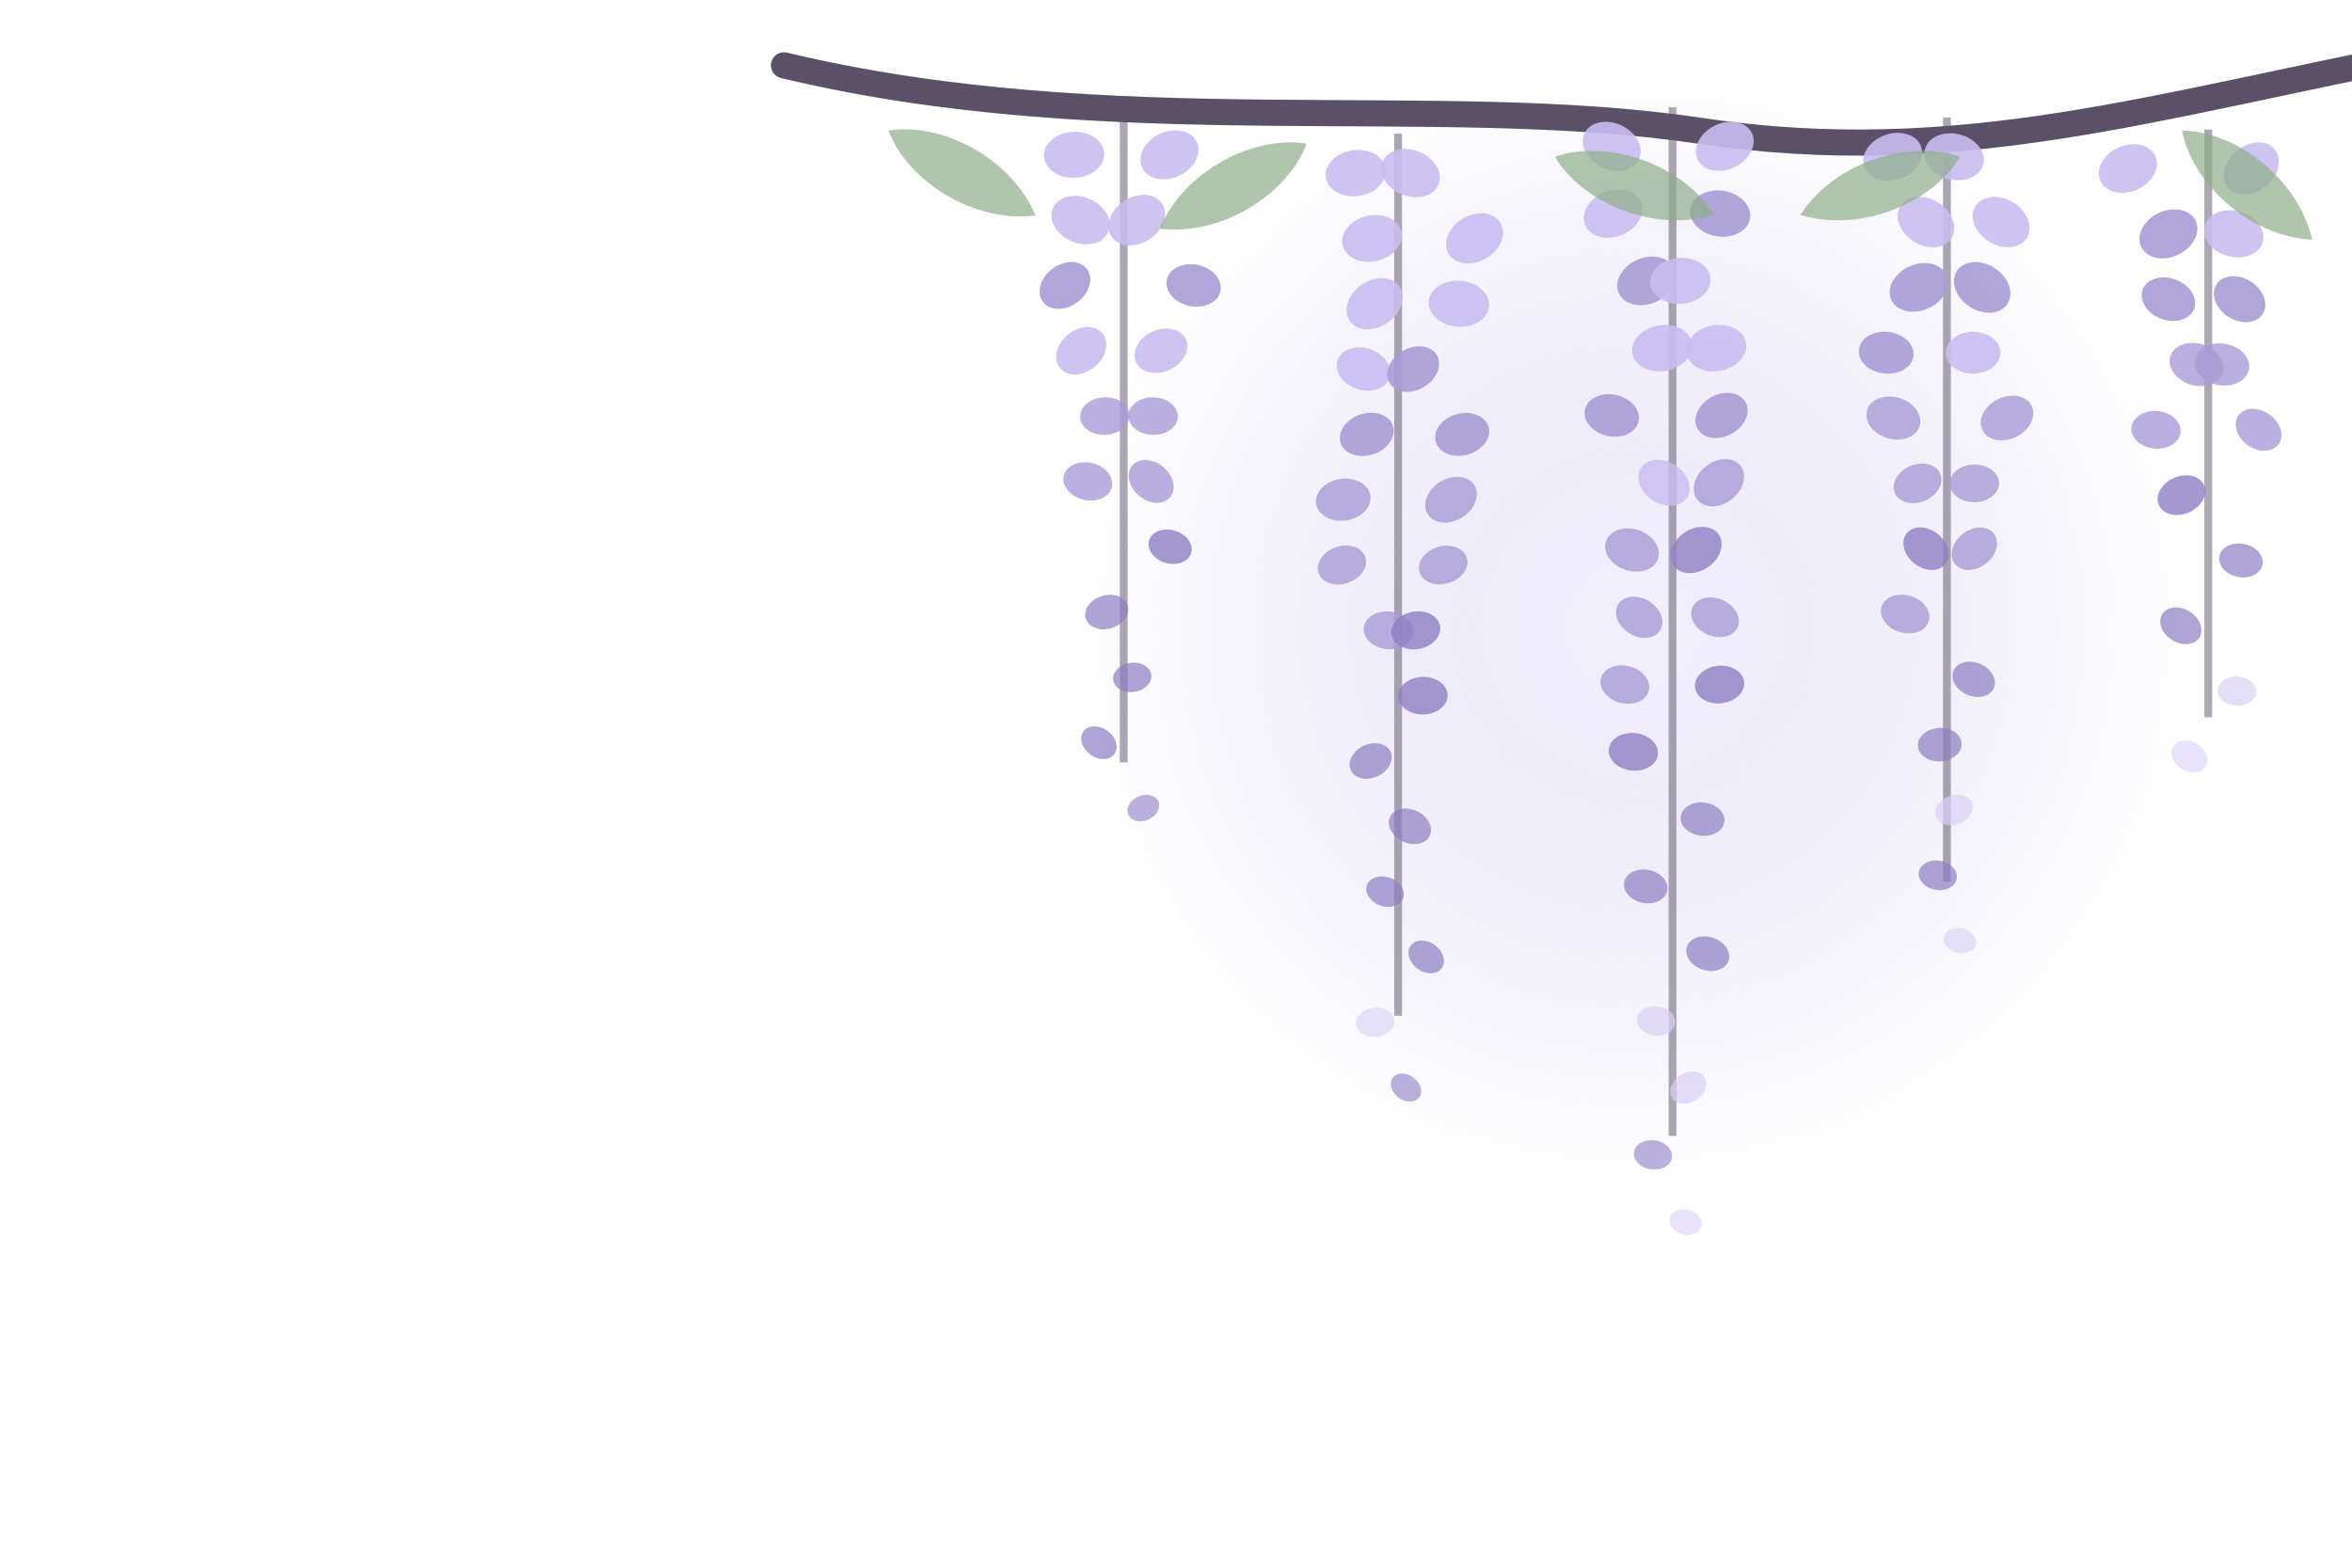
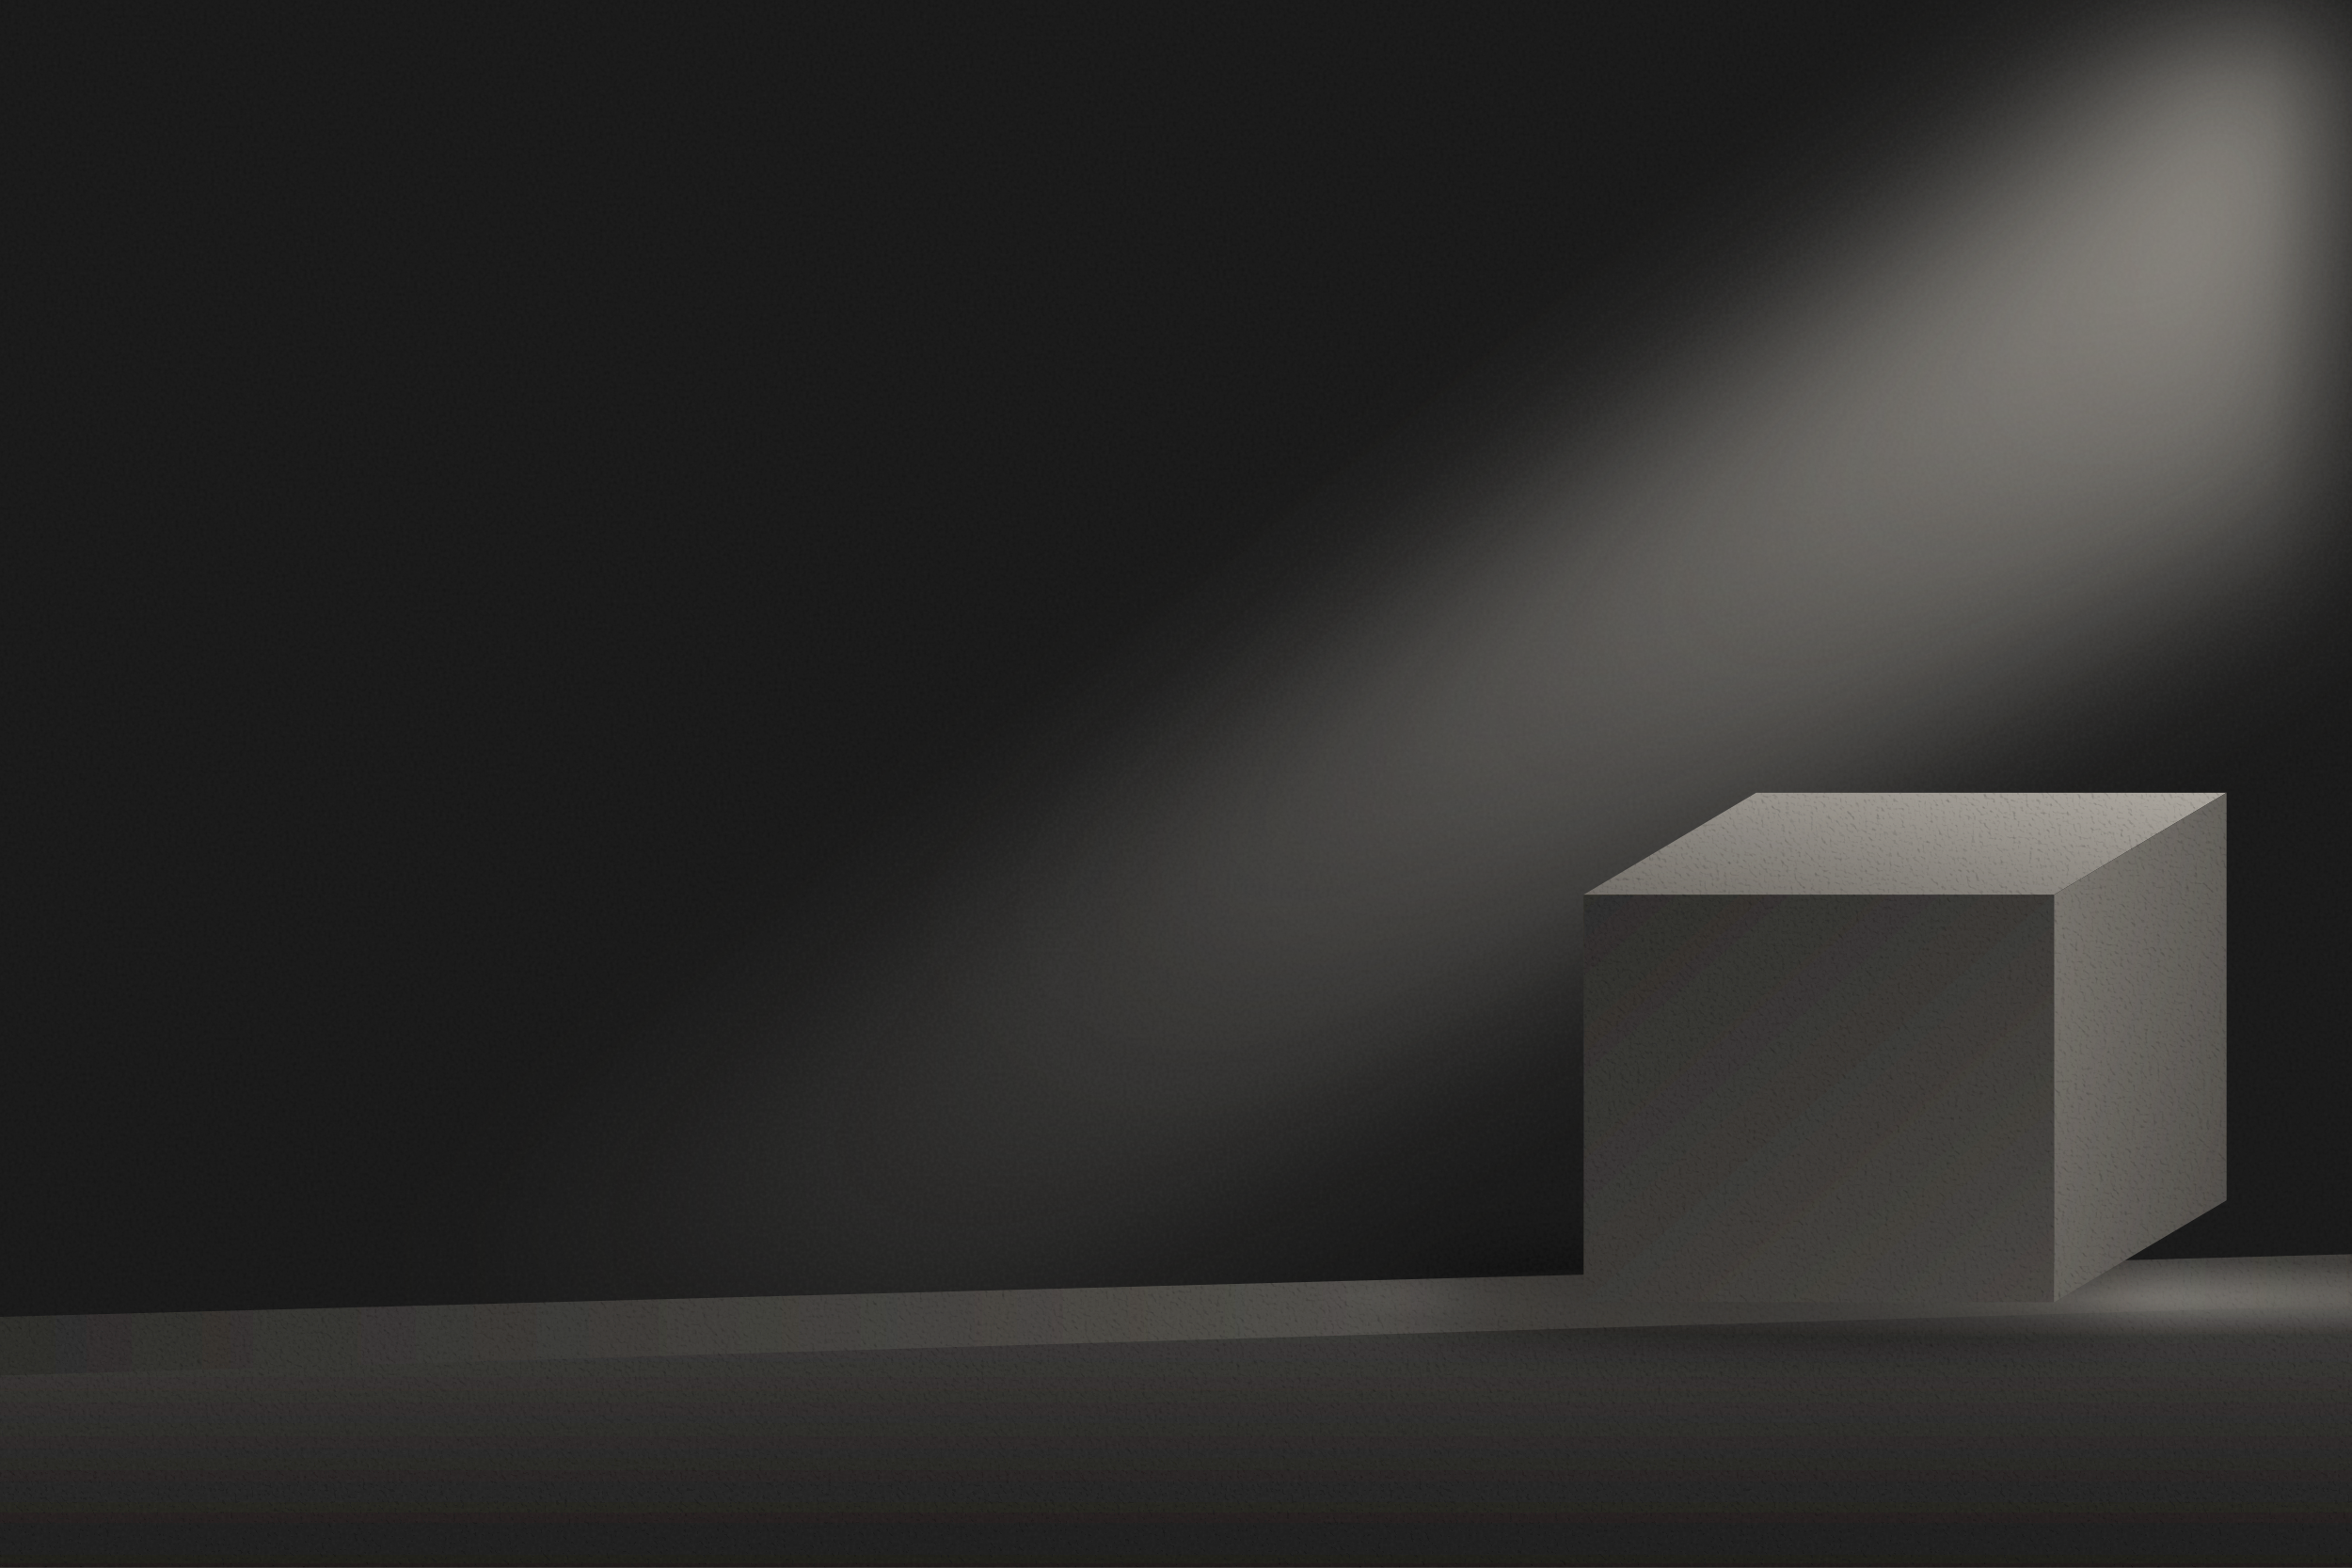
- <svg xmlns="http://www.w3.org/2000/svg" xmlns:xlink="http://www.w3.org/1999/xlink" viewBox="0 0 360 240" fill="none">
+ <svg xmlns="http://www.w3.org/2000/svg" width="600" height="400" viewBox="0 0 600 400">
  <defs>
-     <radialGradient id="mond" cx="0.5" cy="0.5" r="0.5">
-       <stop offset="0" stop-color="#E6E0FF" stop-opacity="0.5" />
-       <stop offset="1" stop-color="#A99BD6" stop-opacity="0" />
+     <filter id="stein" x="-5%" y="-5%" width="110%" height="110%">
+       <feTurbulence type="fractalNoise" baseFrequency="0.95" numOctaves="4" seed="4" result="rau" />
+       <feDiffuseLighting in="rau" surfaceScale="1.3" diffuseConstant="1.2" lighting-color="#fff" result="licht">
+         <feDistantLight azimuth="315" elevation="60" />
+       </feDiffuseLighting>
+       <feComposite in="SourceGraphic" in2="licht" operator="arithmetic" k1="1" k2="0" k3="0" k4="0" />
+     </filter>
+     <filter id="weich" x="-30%" y="-30%" width="160%" height="160%">
+       <feGaussianBlur stdDeviation="22" />
+     </filter>
+     <filter id="schatten" x="-30%" y="-100%" width="160%" height="300%">
+       <feGaussianBlur stdDeviation="9" />
+     </filter>
+     <filter id="korn">
+       <feTurbulence type="fractalNoise" baseFrequency="1.1" numOctaves="2" seed="9" />
+       <feColorMatrix values="0 0 0 0 1  0 0 0 0 1  0 0 0 0 1  0 0 0 0.045 0" />
+     </filter>
+     <radialGradient id="kugel" cx="0.62" cy="0.36" r="0.75" fx="0.7" fy="0.28">
+       <stop offset="0" stop-color="#C4BFB7" />
+       <stop offset="0.3" stop-color="#7E7A73" />
+       <stop offset="0.7" stop-color="#34322F" />
+       <stop offset="1" stop-color="#121211" />
    </radialGradient>
-     <ellipse id="tropfen" rx="4.2" ry="3.2" />
+     <linearGradient id="strahl" x1="1" y1="0" x2="0" y2="1">
+       <stop offset="0" stop-color="#EDE6DA" stop-opacity="0.55" />
+       <stop offset="0.55" stop-color="#EDE6DA" stop-opacity="0.22" />
+       <stop offset="1" stop-color="#EDE6DA" stop-opacity="0" />
+     </linearGradient>
+     <linearGradient id="kante-oben" x1="0" y1="0" x2="1" y2="0">
+       <stop offset="0" stop-color="#2A2927" />
+       <stop offset="0.7" stop-color="#55524D" />
+       <stop offset="1" stop-color="#3B3936" />
+     </linearGradient>
+     <linearGradient id="kante-vorn" x1="0" y1="0" x2="0" y2="1">
+       <stop offset="0" stop-color="#3A3836" />
+       <stop offset="1" stop-color="#1A1918" />
+     </linearGradient>
+     <radialGradient id="pfuetze" cx="0.5" cy="0.5" r="0.5">
+       <stop offset="0" stop-color="#EDE6DA" stop-opacity="0.35" />
+       <stop offset="1" stop-color="#EDE6DA" stop-opacity="0" />
+     </radialGradient>
+     <linearGradient id="block-oben" x1="0" y1="1" x2="1" y2="0">
+       <stop offset="0" stop-color="#6E6A64" />
+       <stop offset="1" stop-color="#ABA69E" />
+     </linearGradient>
+     <linearGradient id="block-vorn" x1="0" y1="0" x2="1" y2="1">
+       <stop offset="0" stop-color="#2B2A28" />
+       <stop offset="1" stop-color="#46433F" />
+     </linearGradient>
+     <linearGradient id="block-seite" x1="0" y1="0" x2="1" y2="1">
+       <stop offset="0" stop-color="#7A766F" />
+       <stop offset="1" stop-color="#4A4743" />
+     </linearGradient>
  </defs>
-   <circle cx="250" cy="96" r="86" fill="url(#mond)" />
-   <path d="M120 10C170 22 220 14 260 20C300 26 330 16 372 8" stroke="#5B5068" stroke-width="4" stroke-linecap="round" />
-   <path d="M172 17.714V116.7" stroke="#5B5068" stroke-opacity=".5" stroke-width="1.2" />
-   <use href="#tropfen" xlink:href="#tropfen" fill="#C9BDF0" fill-opacity="0.9" transform="translate(164.4 23.7) rotate(-2.7) scale(1.1)" />
-   <use href="#tropfen" xlink:href="#tropfen" fill="#C9BDF0" fill-opacity="0.9" transform="translate(179 23.7) rotate(-25.2) scale(1.1)" />
-   <use href="#tropfen" xlink:href="#tropfen" fill="#C9BDF0" fill-opacity="0.9" transform="translate(165.4 33.7) rotate(23.4) scale(1.1)" />
-   <use href="#tropfen" xlink:href="#tropfen" fill="#C9BDF0" fill-opacity="0.9" transform="translate(174 33.7) rotate(-32.7) scale(1.1)" />
-   <use href="#tropfen" xlink:href="#tropfen" fill="#A99BD6" fill-opacity="0.9" transform="translate(163 43.7) rotate(-36.6) scale(1)" />
-   <use href="#tropfen" xlink:href="#tropfen" fill="#A99BD6" fill-opacity="0.9" transform="translate(182.7 43.7) rotate(12.3) scale(1)" />
-   <use href="#tropfen" xlink:href="#tropfen" fill="#C9BDF0" fill-opacity="0.9" transform="translate(165.5 53.7) rotate(-38.8) scale(1)" />
-   <use href="#tropfen" xlink:href="#tropfen" fill="#C9BDF0" fill-opacity="0.9" transform="translate(177.7 53.7) rotate(-24.8) scale(1)" />
-   <use href="#tropfen" xlink:href="#tropfen" fill="#A99BD6" fill-opacity="0.8" transform="translate(169.1 63.7) rotate(-2.9) scale(0.9)" />
-   <use href="#tropfen" xlink:href="#tropfen" fill="#A99BD6" fill-opacity="0.8" transform="translate(176.5 63.7) rotate(1.5) scale(0.9)" />
-   <use href="#tropfen" xlink:href="#tropfen" fill="#A99BD6" fill-opacity="0.8" transform="translate(166.5 73.7) rotate(13) scale(0.9)" />
-   <use href="#tropfen" xlink:href="#tropfen" fill="#A99BD6" fill-opacity="0.8" transform="translate(176.2 73.7) rotate(39.8) scale(0.9)" />
-   <use href="#tropfen" xlink:href="#tropfen" fill="#8E7EC4" fill-opacity="0.8" transform="translate(179.1 83.7) rotate(16.6) scale(0.8)" />
-   <use href="#tropfen" xlink:href="#tropfen" fill="#8E7EC4" fill-opacity="0.7" transform="translate(169.4 93.7) rotate(-16.9) scale(0.8)" />
-   <use href="#tropfen" xlink:href="#tropfen" fill="#8E7EC4" fill-opacity="0.7" transform="translate(173.3 103.7) rotate(-8) scale(0.7)" />
-   <use href="#tropfen" xlink:href="#tropfen" fill="#8E7EC4" fill-opacity="0.7" transform="translate(168.2 113.7) rotate(36.6) scale(0.7)" />
-   <use href="#tropfen" xlink:href="#tropfen" fill="#8E7EC4" fill-opacity="0.6" transform="translate(175 123.7) rotate(-23.2) scale(0.6)" />
-   <path d="M214 20.462V155.5" stroke="#5B5068" stroke-opacity=".5" stroke-width="1.2" />
-   <use href="#tropfen" xlink:href="#tropfen" fill="#C9BDF0" fill-opacity="0.9" transform="translate(207.5 26.5) rotate(-8.2) scale(1.1)" />
-   <use href="#tropfen" xlink:href="#tropfen" fill="#C9BDF0" fill-opacity="0.9" transform="translate(215.9 26.5) rotate(22.3) scale(1.1)" />
-   <use href="#tropfen" xlink:href="#tropfen" fill="#C9BDF0" fill-opacity="0.9" transform="translate(210 36.5) rotate(-13.4) scale(1.1)" />
-   <use href="#tropfen" xlink:href="#tropfen" fill="#C9BDF0" fill-opacity="0.9" transform="translate(225.7 36.5) rotate(-30.6) scale(1.1)" />
-   <use href="#tropfen" xlink:href="#tropfen" fill="#C9BDF0" fill-opacity="0.9" transform="translate(210.4 46.5) rotate(-35.2) scale(1.1)" />
-   <use href="#tropfen" xlink:href="#tropfen" fill="#C9BDF0" fill-opacity="0.9" transform="translate(223.3 46.5) rotate(4.7) scale(1.1)" />
-   <use href="#tropfen" xlink:href="#tropfen" fill="#C9BDF0" fill-opacity="0.9" transform="translate(208.7 56.5) rotate(18.6) scale(1)" />
-   <use href="#tropfen" xlink:href="#tropfen" fill="#A99BD6" fill-opacity="0.9" transform="translate(216.3 56.5) rotate(-30.7) scale(1)" />
-   <use href="#tropfen" xlink:href="#tropfen" fill="#A99BD6" fill-opacity="0.9" transform="translate(209.2 66.5) rotate(-18.4) scale(1)" />
-   <use href="#tropfen" xlink:href="#tropfen" fill="#A99BD6" fill-opacity="0.9" transform="translate(223.8 66.5) rotate(-15.7) scale(1)" />
-   <use href="#tropfen" xlink:href="#tropfen" fill="#A99BD6" fill-opacity="0.8" transform="translate(205.6 76.5) rotate(-8.5) scale(1)" />
-   <use href="#tropfen" xlink:href="#tropfen" fill="#A99BD6" fill-opacity="0.8" transform="translate(222.1 76.5) rotate(-32) scale(1)" />
-   <use href="#tropfen" xlink:href="#tropfen" fill="#A99BD6" fill-opacity="0.8" transform="translate(205.4 86.5) rotate(-19.3) scale(0.9)" />
-   <use href="#tropfen" xlink:href="#tropfen" fill="#A99BD6" fill-opacity="0.8" transform="translate(220.9 86.5) rotate(-16.3) scale(0.9)" />
-   <use href="#tropfen" xlink:href="#tropfen" fill="#A99BD6" fill-opacity="0.8" transform="translate(212.5 96.5) rotate(6.6) scale(0.9)" />
-   <use href="#tropfen" xlink:href="#tropfen" fill="#8E7EC4" fill-opacity="0.8" transform="translate(216.7 96.5) rotate(-10.3) scale(0.9)" />
-   <use href="#tropfen" xlink:href="#tropfen" fill="#8E7EC4" fill-opacity="0.8" transform="translate(217.8 106.5) rotate(-1.3) scale(0.9)" />
-   <use href="#tropfen" xlink:href="#tropfen" fill="#8E7EC4" fill-opacity="0.7" transform="translate(209.8 116.5) rotate(-25.4) scale(0.8)" />
-   <use href="#tropfen" xlink:href="#tropfen" fill="#8E7EC4" fill-opacity="0.7" transform="translate(215.8 126.5) rotate(25.4) scale(0.8)" />
-   <use href="#tropfen" xlink:href="#tropfen" fill="#8E7EC4" fill-opacity="0.7" transform="translate(212 136.5) rotate(19.2) scale(0.7)" />
-   <use href="#tropfen" xlink:href="#tropfen" fill="#8E7EC4" fill-opacity="0.7" transform="translate(218.3 146.5) rotate(36) scale(0.7)" />
-   <use href="#tropfen" xlink:href="#tropfen" fill="#D9D0F7" fill-opacity="0.6" transform="translate(210.5 156.5) rotate(-6.3) scale(0.7)" />
-   <use href="#tropfen" xlink:href="#tropfen" fill="#8E7EC4" fill-opacity="0.6" transform="translate(215.2 166.5) rotate(37) scale(0.6)" />
-   <path d="M256 16.43V173.9" stroke="#5B5068" stroke-opacity=".5" stroke-width="1.2" />
-   <use href="#tropfen" xlink:href="#tropfen" fill="#C9BDF0" fill-opacity="0.9" transform="translate(246.7 22.4) rotate(25.9) scale(1.1)" />
-   <use href="#tropfen" xlink:href="#tropfen" fill="#C9BDF0" fill-opacity="0.9" transform="translate(264 22.4) rotate(-26) scale(1.1)" />
-   <use href="#tropfen" xlink:href="#tropfen" fill="#C9BDF0" fill-opacity="0.9" transform="translate(246.9 32.7) rotate(-21.7) scale(1.1)" />
-   <use href="#tropfen" xlink:href="#tropfen" fill="#A99BD6" fill-opacity="0.9" transform="translate(263.3 32.7) rotate(9.1) scale(1.1)" />
-   <use href="#tropfen" xlink:href="#tropfen" fill="#A99BD6" fill-opacity="0.9" transform="translate(252 43) rotate(-23.7) scale(1.1)" />
-   <use href="#tropfen" xlink:href="#tropfen" fill="#C9BDF0" fill-opacity="0.9" transform="translate(257.2 43) rotate(-4.3) scale(1.1)" />
-   <use href="#tropfen" xlink:href="#tropfen" fill="#C9BDF0" fill-opacity="0.9" transform="translate(254.4 53.3) rotate(-10.5) scale(1.1)" />
-   <use href="#tropfen" xlink:href="#tropfen" fill="#C9BDF0" fill-opacity="0.9" transform="translate(262.7 53.3) rotate(-11) scale(1.1)" />
-   <use href="#tropfen" xlink:href="#tropfen" fill="#A99BD6" fill-opacity="0.9" transform="translate(246.7 63.6) rotate(12.6) scale(1)" />
-   <use href="#tropfen" xlink:href="#tropfen" fill="#A99BD6" fill-opacity="0.9" transform="translate(263.5 63.6) rotate(-28.8) scale(1)" />
-   <use href="#tropfen" xlink:href="#tropfen" fill="#C9BDF0" fill-opacity="0.8" transform="translate(254.7 73.9) rotate(32.8) scale(1)" />
-   <use href="#tropfen" xlink:href="#tropfen" fill="#A99BD6" fill-opacity="0.8" transform="translate(263.1 73.9) rotate(-38.3) scale(1)" />
-   <use href="#tropfen" xlink:href="#tropfen" fill="#A99BD6" fill-opacity="0.8" transform="translate(249.8 84.2) rotate(18.4) scale(1)" />
-   <use href="#tropfen" xlink:href="#tropfen" fill="#8E7EC4" fill-opacity="0.8" transform="translate(259.6 84.2) rotate(-34) scale(1)" />
-   <use href="#tropfen" xlink:href="#tropfen" fill="#A99BD6" fill-opacity="0.8" transform="translate(250.9 94.5) rotate(32) scale(0.9)" />
-   <use href="#tropfen" xlink:href="#tropfen" fill="#A99BD6" fill-opacity="0.8" transform="translate(262.5 94.5) rotate(23.5) scale(0.9)" />
-   <use href="#tropfen" xlink:href="#tropfen" fill="#A99BD6" fill-opacity="0.8" transform="translate(248.7 104.8) rotate(14.8) scale(0.9)" />
-   <use href="#tropfen" xlink:href="#tropfen" fill="#8E7EC4" fill-opacity="0.8" transform="translate(263.2 104.8) rotate(-6.6) scale(0.9)" />
-   <use href="#tropfen" xlink:href="#tropfen" fill="#8E7EC4" fill-opacity="0.8" transform="translate(250 115.1) rotate(5.8) scale(0.9)" />
-   <use href="#tropfen" xlink:href="#tropfen" fill="#8E7EC4" fill-opacity="0.7" transform="translate(260.6 125.4) rotate(6.6) scale(0.8)" />
-   <use href="#tropfen" xlink:href="#tropfen" fill="#8E7EC4" fill-opacity="0.7" transform="translate(251.9 135.7) rotate(11.2) scale(0.8)" />
-   <use href="#tropfen" xlink:href="#tropfen" fill="#8E7EC4" fill-opacity="0.7" transform="translate(261.4 146) rotate(18.3) scale(0.8)" />
-   <use href="#tropfen" xlink:href="#tropfen" fill="#D9D0F7" fill-opacity="0.7" transform="translate(253.5 156.3) rotate(6.5) scale(0.7)" />
-   <use href="#tropfen" xlink:href="#tropfen" fill="#D9D0F7" fill-opacity="0.7" transform="translate(258.4 166.5) rotate(-33.3) scale(0.7)" />
-   <use href="#tropfen" xlink:href="#tropfen" fill="#8E7EC4" fill-opacity="0.6" transform="translate(253 176.8) rotate(8.1) scale(0.7)" />
-   <use href="#tropfen" xlink:href="#tropfen" fill="#D9D0F7" fill-opacity="0.6" transform="translate(258 187.1) rotate(15.9) scale(0.6)" />
-   <path d="M298 17.984V135" stroke="#5B5068" stroke-opacity=".5" stroke-width="1.2" />
-   <use href="#tropfen" xlink:href="#tropfen" fill="#C9BDF0" fill-opacity="0.9" transform="translate(289.7 24) rotate(-19.5) scale(1.1)" />
-   <use href="#tropfen" xlink:href="#tropfen" fill="#C9BDF0" fill-opacity="0.9" transform="translate(299.1 24) rotate(14.3) scale(1.1)" />
-   <use href="#tropfen" xlink:href="#tropfen" fill="#C9BDF0" fill-opacity="0.9" transform="translate(294.8 34) rotate(32.5) scale(1.1)" />
-   <use href="#tropfen" xlink:href="#tropfen" fill="#C9BDF0" fill-opacity="0.9" transform="translate(306.3 34) rotate(31.3) scale(1.1)" />
-   <use href="#tropfen" xlink:href="#tropfen" fill="#A99BD6" fill-opacity="0.9" transform="translate(293.7 44) rotate(-24.1) scale(1.1)" />
-   <use href="#tropfen" xlink:href="#tropfen" fill="#A99BD6" fill-opacity="0.9" transform="translate(303.4 44) rotate(33.1) scale(1.1)" />
-   <use href="#tropfen" xlink:href="#tropfen" fill="#A99BD6" fill-opacity="0.9" transform="translate(288.7 54) rotate(6.6) scale(1)" />
-   <use href="#tropfen" xlink:href="#tropfen" fill="#C9BDF0" fill-opacity="0.9" transform="translate(302 54) rotate(-0.3) scale(1)" />
-   <use href="#tropfen" xlink:href="#tropfen" fill="#A99BD6" fill-opacity="0.8" transform="translate(289.8 64) rotate(16.9) scale(1)" />
-   <use href="#tropfen" xlink:href="#tropfen" fill="#A99BD6" fill-opacity="0.8" transform="translate(307.2 64) rotate(-26.5) scale(1)" />
-   <use href="#tropfen" xlink:href="#tropfen" fill="#A99BD6" fill-opacity="0.8" transform="translate(293.5 74) rotate(-22.9) scale(0.9)" />
-   <use href="#tropfen" xlink:href="#tropfen" fill="#A99BD6" fill-opacity="0.8" transform="translate(302.2 74) rotate(-0.5) scale(0.9)" />
-   <use href="#tropfen" xlink:href="#tropfen" fill="#8E7EC4" fill-opacity="0.8" transform="translate(294.8 84) rotate(38.6) scale(0.9)" />
-   <use href="#tropfen" xlink:href="#tropfen" fill="#A99BD6" fill-opacity="0.8" transform="translate(302.2 84) rotate(-37.5) scale(0.9)" />
-   <use href="#tropfen" xlink:href="#tropfen" fill="#A99BD6" fill-opacity="0.8" transform="translate(291.6 94) rotate(16.7) scale(0.9)" />
-   <use href="#tropfen" xlink:href="#tropfen" fill="#8E7EC4" fill-opacity="0.7" transform="translate(302.1 104) rotate(23.3) scale(0.8)" />
-   <use href="#tropfen" xlink:href="#tropfen" fill="#8E7EC4" fill-opacity="0.7" transform="translate(296.9 114) rotate(-3.6) scale(0.8)" />
-   <use href="#tropfen" xlink:href="#tropfen" fill="#D9D0F7" fill-opacity="0.7" transform="translate(299.1 124) rotate(-21) scale(0.7)" />
-   <use href="#tropfen" xlink:href="#tropfen" fill="#8E7EC4" fill-opacity="0.7" transform="translate(296.6 134) rotate(10.3) scale(0.7)" />
-   <use href="#tropfen" xlink:href="#tropfen" fill="#D9D0F7" fill-opacity="0.6" transform="translate(300 144) rotate(12.4) scale(0.6)" />
-   <path d="M338 19.844V109.8" stroke="#5B5068" stroke-opacity=".5" stroke-width="1.2" />
-   <use href="#tropfen" xlink:href="#tropfen" fill="#C9BDF0" fill-opacity="0.9" transform="translate(325.7 25.8) rotate(-24.1) scale(1.1)" />
-   <use href="#tropfen" xlink:href="#tropfen" fill="#C9BDF0" fill-opacity="0.9" transform="translate(344.6 25.8) rotate(-39.1) scale(1.1)" />
-   <use href="#tropfen" xlink:href="#tropfen" fill="#A99BD6" fill-opacity="0.9" transform="translate(331.9 35.8) rotate(-25.7) scale(1.1)" />
-   <use href="#tropfen" xlink:href="#tropfen" fill="#C9BDF0" fill-opacity="0.9" transform="translate(341.9 35.8) rotate(15.8) scale(1.1)" />
-   <use href="#tropfen" xlink:href="#tropfen" fill="#A99BD6" fill-opacity="0.9" transform="translate(331.9 45.8) rotate(20.5) scale(1)" />
-   <use href="#tropfen" xlink:href="#tropfen" fill="#A99BD6" fill-opacity="0.9" transform="translate(342.8 45.8) rotate(32.5) scale(1)" />
-   <use href="#tropfen" xlink:href="#tropfen" fill="#A99BD6" fill-opacity="0.8" transform="translate(336.2 55.8) rotate(17.8) scale(1)" />
-   <use href="#tropfen" xlink:href="#tropfen" fill="#A99BD6" fill-opacity="0.8" transform="translate(340.1 55.8) rotate(10) scale(1)" />
-   <use href="#tropfen" xlink:href="#tropfen" fill="#A99BD6" fill-opacity="0.8" transform="translate(330 65.8) rotate(5.5) scale(0.9)" />
-   <use href="#tropfen" xlink:href="#tropfen" fill="#A99BD6" fill-opacity="0.8" transform="translate(345.7 65.8) rotate(35.5) scale(0.9)" />
-   <use href="#tropfen" xlink:href="#tropfen" fill="#8E7EC4" fill-opacity="0.8" transform="translate(333.9 75.8) rotate(-23.6) scale(0.9)" />
-   <use href="#tropfen" xlink:href="#tropfen" fill="#8E7EC4" fill-opacity="0.7" transform="translate(343 85.8) rotate(11.3) scale(0.8)" />
-   <use href="#tropfen" xlink:href="#tropfen" fill="#8E7EC4" fill-opacity="0.7" transform="translate(333.8 95.8) rotate(32) scale(0.8)" />
-   <use href="#tropfen" xlink:href="#tropfen" fill="#D9D0F7" fill-opacity="0.7" transform="translate(342.4 105.8) rotate(3) scale(0.7)" />
-   <use href="#tropfen" xlink:href="#tropfen" fill="#D9D0F7" fill-opacity="0.6" transform="translate(335.1 115.8) rotate(32.8) scale(0.7)" />
-   <path d="M0 0C6-5 18-6 26 0C18 6 6 5 0 0Z" fill="#8FAF8A" fill-opacity=".7" transform="translate(136 20) rotate(30)" />
-   <path d="M0 0C6-5 18-6 26 0C18 6 6 5 0 0Z" fill="#8FAF8A" fill-opacity=".7" transform="translate(200 22) rotate(150)" />
-   <path d="M0 0C6-5 18-6 26 0C18 6 6 5 0 0Z" fill="#8FAF8A" fill-opacity=".7" transform="translate(238 24) rotate(20)" />
-   <path d="M0 0C6-5 18-6 26 0C18 6 6 5 0 0Z" fill="#8FAF8A" fill-opacity=".7" transform="translate(300 24) rotate(160)" />
-   <path d="M0 0C6-5 18-6 26 0C18 6 6 5 0 0Z" fill="#8FAF8A" fill-opacity=".7" transform="translate(334 20) rotate(40)" />
+   <rect width="600" height="400" fill="#151515" />
+   <polygon points="660,-60 660,90 230,350 110,330" fill="url(#strahl)" filter="url(#weich)" />
+   <polygon points="0,336.0 600,320.0 600,336.0 0,354.0" fill="url(#kante-oben)" filter="url(#stein)" />
+   <polygon points="0,351.0 600,333.0 600,400 0,400" fill="url(#kante-vorn)" filter="url(#stein)" />
+   <ellipse cx="515" cy="331.417" rx="180" ry="10" fill="url(#pfuetze)" />
+   <ellipse cx="452" cy="330.167" rx="92" ry="9" fill="#000" fill-opacity="0.75" filter="url(#schatten)" />
+   <polygon points="404,228.267 524,228.267 524,332.267 404,332.267" fill="url(#block-vorn)" filter="url(#stein)" />
+   <polygon points="404,228.267 448,202.267 568,202.267 524,228.267" fill="url(#block-oben)" filter="url(#stein)" />
+   <polygon points="524,228.267 568,202.267 568,306.267 524,332.267" fill="url(#block-seite)" filter="url(#stein)" />
+   <polygon points="660,-60 660,40 300,260 250,240" fill="url(#strahl)" filter="url(#weich)" opacity="0.5" />
+   <rect width="600" height="400" filter="url(#korn)" />
</svg>
